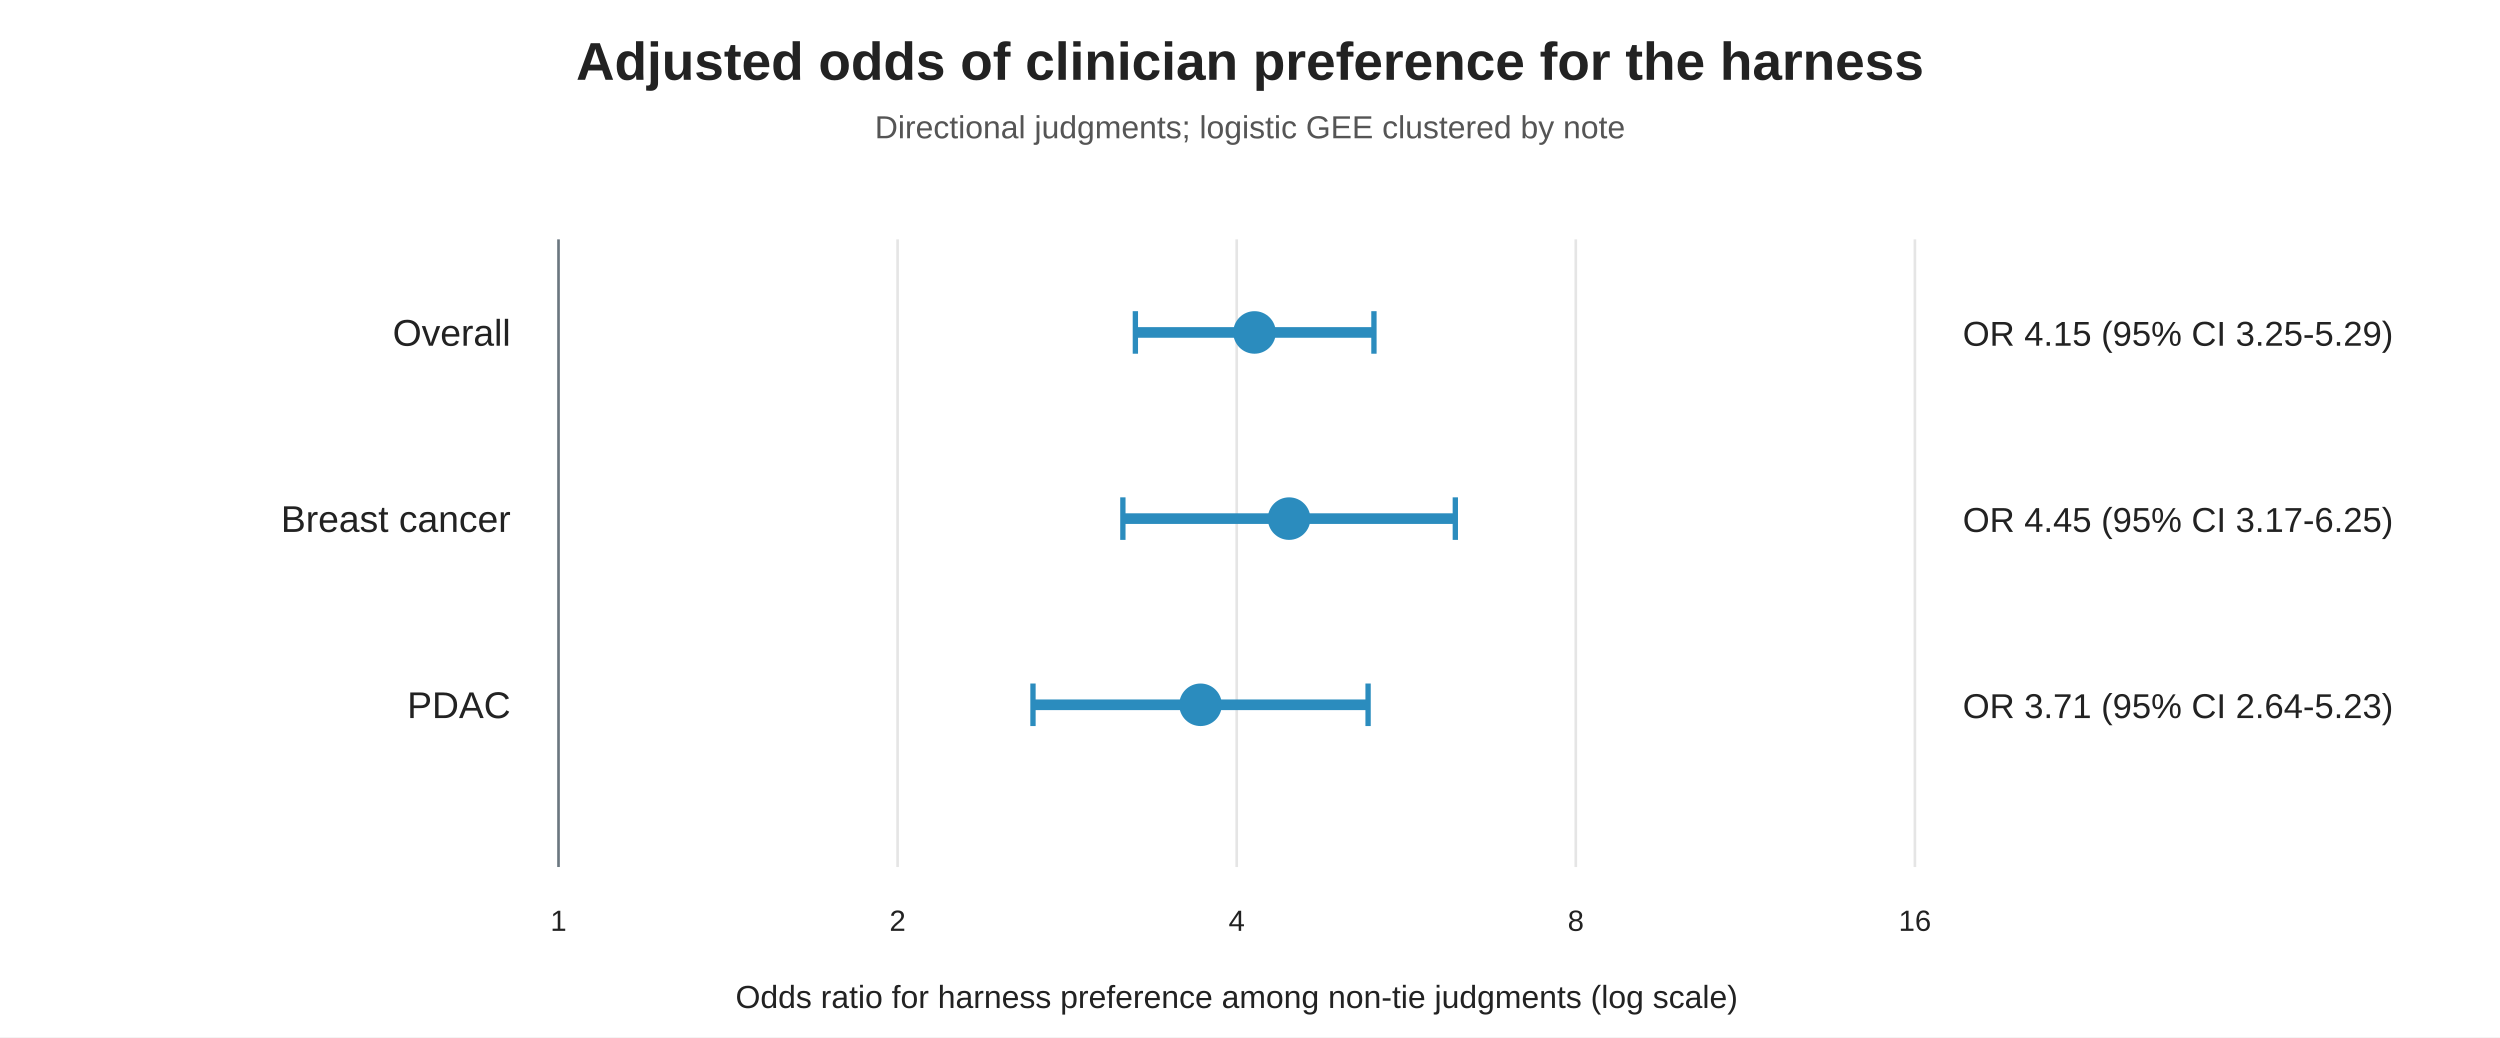
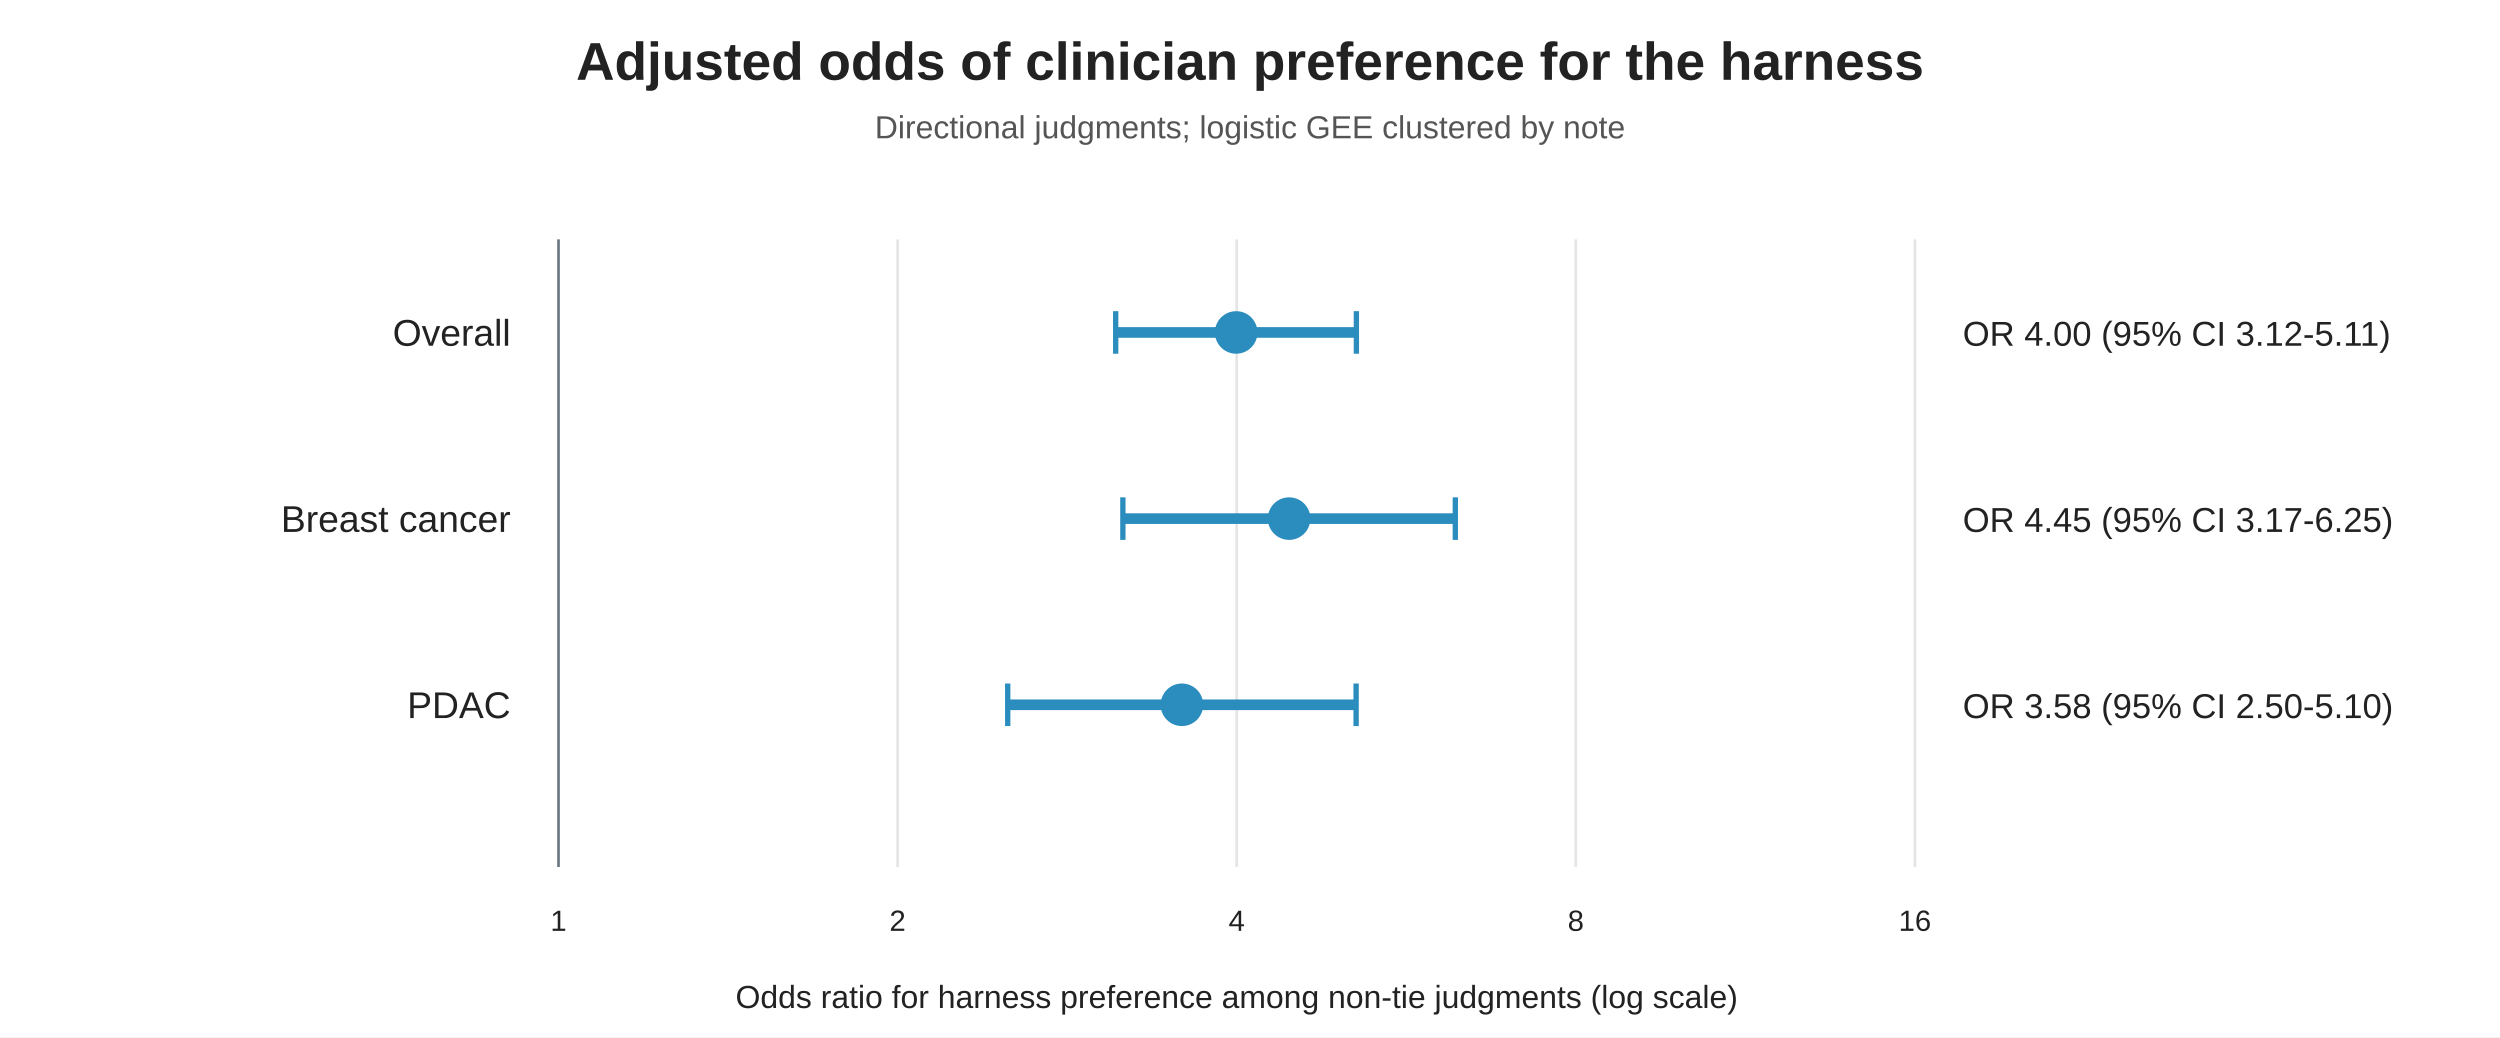
<svg xmlns="http://www.w3.org/2000/svg" width="940" height="390" viewBox="0 0 940 390">
  <rect width="100%" height="100%" fill="white" />
  <g font-family="Arial, Helvetica, sans-serif" fill="#222222">
    <text x="470.0" y="30" text-anchor="middle" font-size="20" font-weight="700">Adjusted odds of clinician preference for the harness</text>
    <text x="470.0" y="52" text-anchor="middle" font-size="12" fill="#555555">Directional judgments; logistic GEE clustered by note</text>
    <line x1="210.0" y1="90" x2="210.0" y2="326" stroke="#6B7780" />
    <text x="210.0" y="350" text-anchor="middle" font-size="11">1</text>
    <line x1="337.5" y1="90" x2="337.5" y2="326" stroke="#E5E5E5" />
    <text x="337.5" y="350" text-anchor="middle" font-size="11">2</text>
    <line x1="465.0" y1="90" x2="465.0" y2="326" stroke="#E5E5E5" />
    <text x="465.0" y="350" text-anchor="middle" font-size="11">4</text>
    <line x1="592.5" y1="90" x2="592.5" y2="326" stroke="#E5E5E5" />
    <text x="592.5" y="350" text-anchor="middle" font-size="11">8</text>
    <line x1="720.0" y1="90" x2="720.0" y2="326" stroke="#E5E5E5" />
    <text x="720.0" y="350" text-anchor="middle" font-size="11">16</text>
    <text x="192" y="130" text-anchor="end" font-size="14">Overall</text>
-     <line x1="426.9" y1="125" x2="516.6" y2="125" stroke="#2B8CBE" stroke-width="4" />
-     <line x1="426.9" y1="117" x2="426.9" y2="133" stroke="#2B8CBE" stroke-width="2" />
-     <line x1="516.6" y1="117" x2="516.6" y2="133" stroke="#2B8CBE" stroke-width="2" />
-     <circle cx="471.7" cy="125" r="8" fill="#2B8CBE" />
-     <text x="738" y="130" font-size="13">OR 4.15 (95% CI 3.25-5.29)</text>
+     <line x1="419.5" y1="125" x2="510.0" y2="125" stroke="#2B8CBE" stroke-width="4" />
+     <line x1="419.5" y1="117" x2="419.5" y2="133" stroke="#2B8CBE" stroke-width="2" />
+     <line x1="510.0" y1="117" x2="510.0" y2="133" stroke="#2B8CBE" stroke-width="2" />
+     <circle cx="464.8" cy="125" r="8" fill="#2B8CBE" />
+     <text x="738" y="130" font-size="13">OR 4.00 (95% CI 3.12-5.11)</text>
    <text x="192" y="200" text-anchor="end" font-size="14">Breast cancer</text>
    <line x1="422.2" y1="195" x2="547.2" y2="195" stroke="#2B8CBE" stroke-width="4" />
    <line x1="422.2" y1="187" x2="422.2" y2="203" stroke="#2B8CBE" stroke-width="2" />
    <line x1="547.2" y1="187" x2="547.2" y2="203" stroke="#2B8CBE" stroke-width="2" />
    <circle cx="484.7" cy="195" r="8" fill="#2B8CBE" />
    <text x="738" y="200" font-size="13">OR 4.45 (95% CI 3.17-6.25)</text>
    <text x="192" y="270" text-anchor="end" font-size="14">PDAC</text>
-     <line x1="388.4" y1="265" x2="514.4" y2="265" stroke="#2B8CBE" stroke-width="4" />
-     <line x1="388.4" y1="257" x2="388.4" y2="273" stroke="#2B8CBE" stroke-width="2" />
-     <line x1="514.4" y1="257" x2="514.4" y2="273" stroke="#2B8CBE" stroke-width="2" />
-     <circle cx="451.4" cy="265" r="8" fill="#2B8CBE" />
-     <text x="738" y="270" font-size="13">OR 3.71 (95% CI 2.64-5.23)</text>
+     <line x1="378.9" y1="265" x2="509.9" y2="265" stroke="#2B8CBE" stroke-width="4" />
+     <line x1="378.9" y1="257" x2="378.9" y2="273" stroke="#2B8CBE" stroke-width="2" />
+     <line x1="509.9" y1="257" x2="509.9" y2="273" stroke="#2B8CBE" stroke-width="2" />
+     <circle cx="444.4" cy="265" r="8" fill="#2B8CBE" />
+     <text x="738" y="270" font-size="13">OR 3.58 (95% CI 2.50-5.10)</text>
    <text x="465.0" y="379" text-anchor="middle" font-size="12">Odds ratio for harness preference among non-tie judgments (log scale)</text>
  </g>
</svg>
